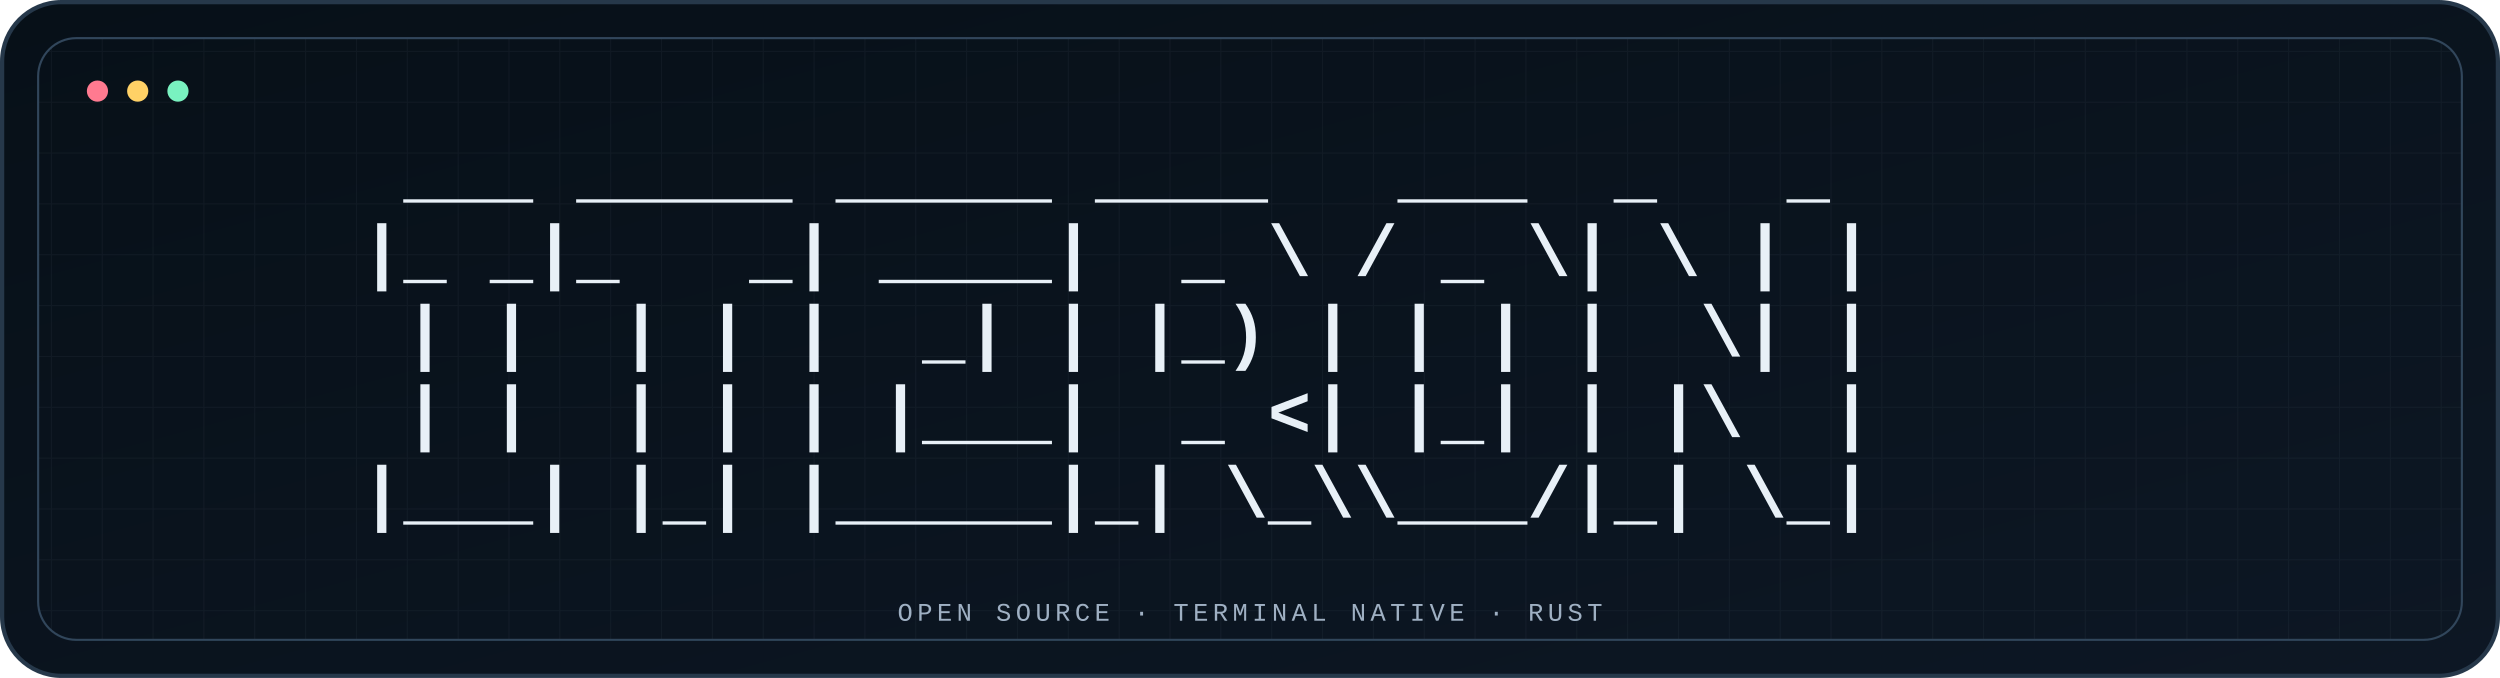
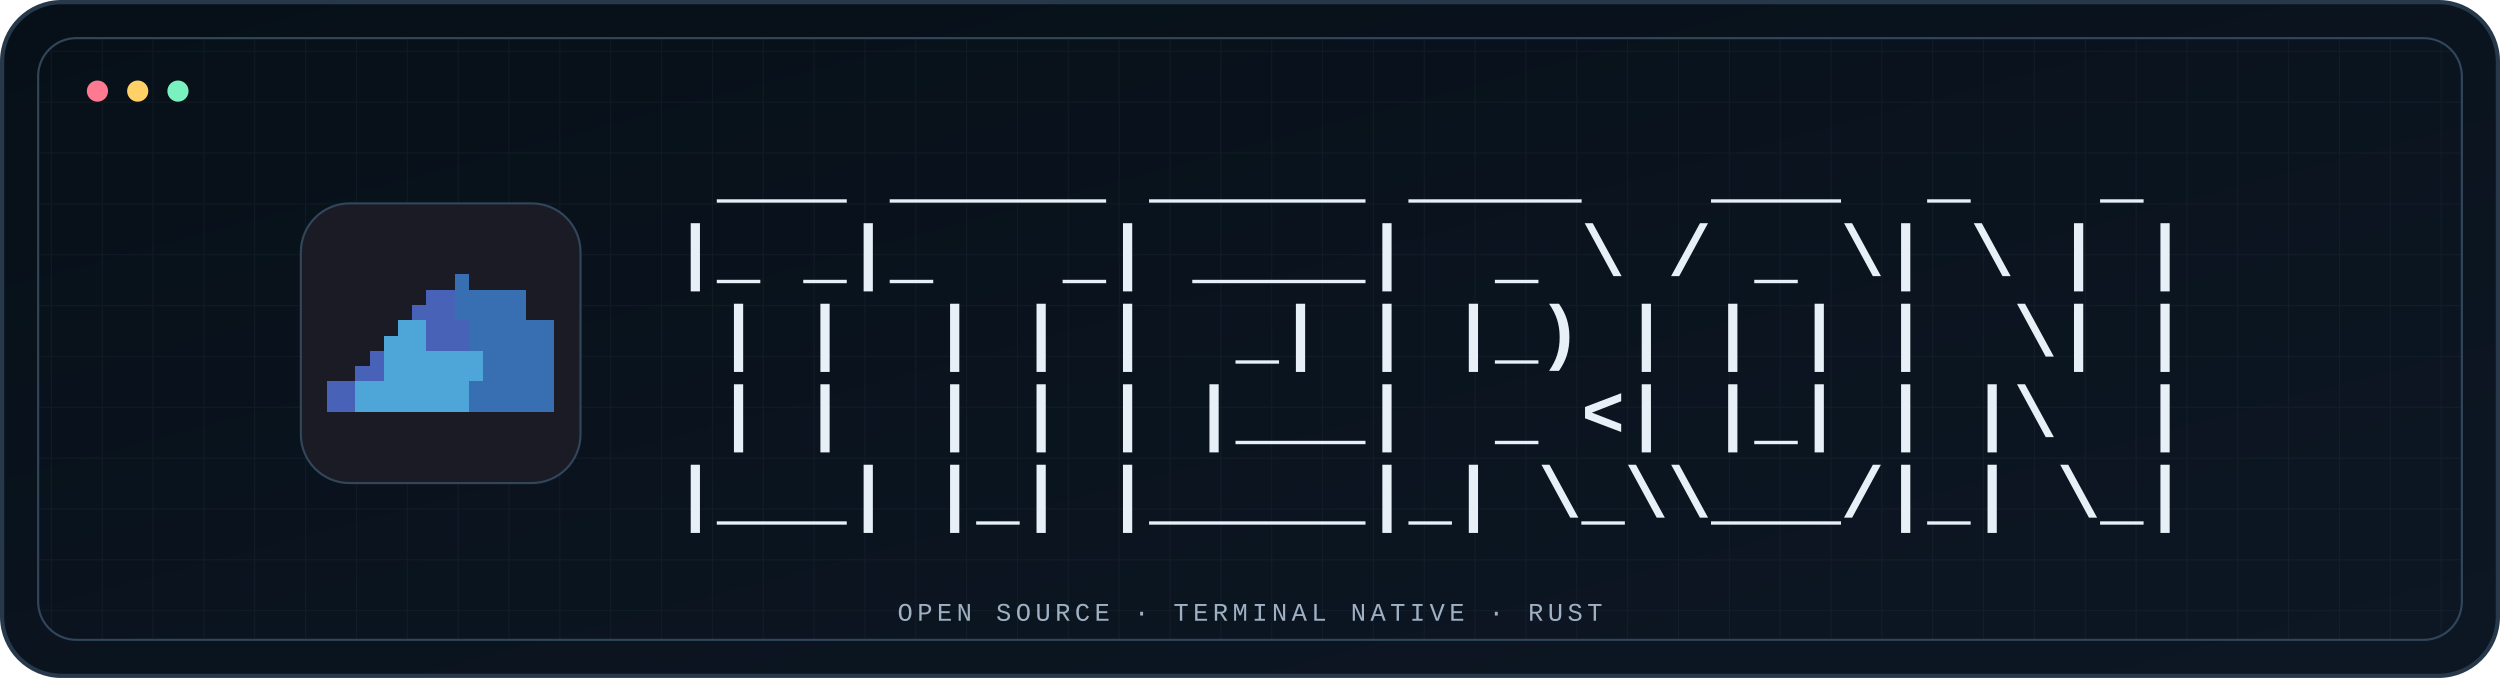
<svg xmlns="http://www.w3.org/2000/svg" viewBox="0 0 1180 320" role="img" aria-labelledby="title description">
  <defs>
    <linearGradient id="panel" x1="0" y1="0" x2="1" y2="1">
      <stop offset="0" stop-color="#071018" />
      <stop offset="1" stop-color="#0d1724" />
    </linearGradient>
    <linearGradient id="signal" x1="0" y1="0" x2="1" y2="0">
      <stop offset="0" stop-color="#79f2c0" />
      <stop offset="0.52" stop-color="#6ea8fe" />
      <stop offset="1" stop-color="#b99cff" />
    </linearGradient>
    <pattern id="grid" width="24" height="24" patternUnits="userSpaceOnUse">
      <path d="M24 0H0V24" fill="none" stroke="#9fb0c3" stroke-opacity=".055" />
    </pattern>
  </defs>
  <rect x="1" y="1" width="1178" height="318" rx="28" fill="url(#panel)" stroke="#26384a" stroke-width="2" />
  <rect x="18" y="18" width="1144" height="284" rx="18" fill="url(#grid)" stroke="#31465b" stroke-width="1" />
  <circle cx="46" cy="43" r="5" fill="#ff7a90" />
  <circle cx="65" cy="43" r="5" fill="#ffd166" />
  <circle cx="84" cy="43" r="5" fill="#79f2c0" />
+   <g aria-label="Iteron pixel-step mark">
+     <rect x="142" y="96" width="132" height="132" rx="23" fill="#1a1b25" stroke="#31465b" />
+     <g transform="translate(154.375 129.516) scale(6.703 7.219)" shape-rendering="crispEdges">
+       <path fill="#386eb2" d="M9 0h1v1h4v2h2v6h-6V7h1V5h-1V3H9Z" />
+       <path fill="#4762b7" d="M7 1h2v2h1v2H7V3H6V2h1ZM3 5h1v2H2v2H0V7h2V6h1Z" />
+       <path fill="#4ea5d7" d="M5 3h2v2h4v2h-1v2H2V7h2V4h1Z" />
+     </g>
+   </g>
  <g fill="#e8f0f7" font-family="SFMono-Regular, Consolas, Liberation Mono, monospace" font-size="34" font-weight="700" xml:space="preserve">
-     <text x="170" y="92"> ___ _____ _____ ____   ___  _   _</text>
-     <text x="170" y="130">|_ _|_   _| ____|  _ \ / _ \| \ | |</text>
-     <text x="170" y="168"> | |  | | |  _| | |_) | | | |  \| |</text>
-     <text x="170" y="206"> | |  | | | |___|  _ &lt;| |_| | |\  |</text>
-     <text x="170" y="244">|___| |_| |_____|_| \_\\___/|_| \_|</text>
+     <text x="318" y="92"> ___ _____ _____ ____   ___  _   _</text>
+     <text x="318" y="130">|_ _|_   _| ____|  _ \ / _ \| \ | |</text>
+     <text x="318" y="168"> | |  | | |  _| | |_) | | | |  \| |</text>
+     <text x="318" y="206"> | |  | | | |___|  _ &lt;| |_| | |\  |</text>
+     <text x="318" y="244">|___| |_| |_____|_| \_\\___/|_| \_|</text>
  </g>
-   <path d="M170 269H1010" stroke="url(#signal)" stroke-width="3" stroke-linecap="round" />
+   <path d="M142 269H1038" stroke="url(#signal)" stroke-width="3" stroke-linecap="round" />
  <text x="590" y="293" text-anchor="middle" fill="#9fb0c3" font-family="SFMono-Regular, Consolas, Liberation Mono, monospace" font-size="12" letter-spacing="2.1">OPEN SOURCE · TERMINAL NATIVE · RUST</text>
</svg>
